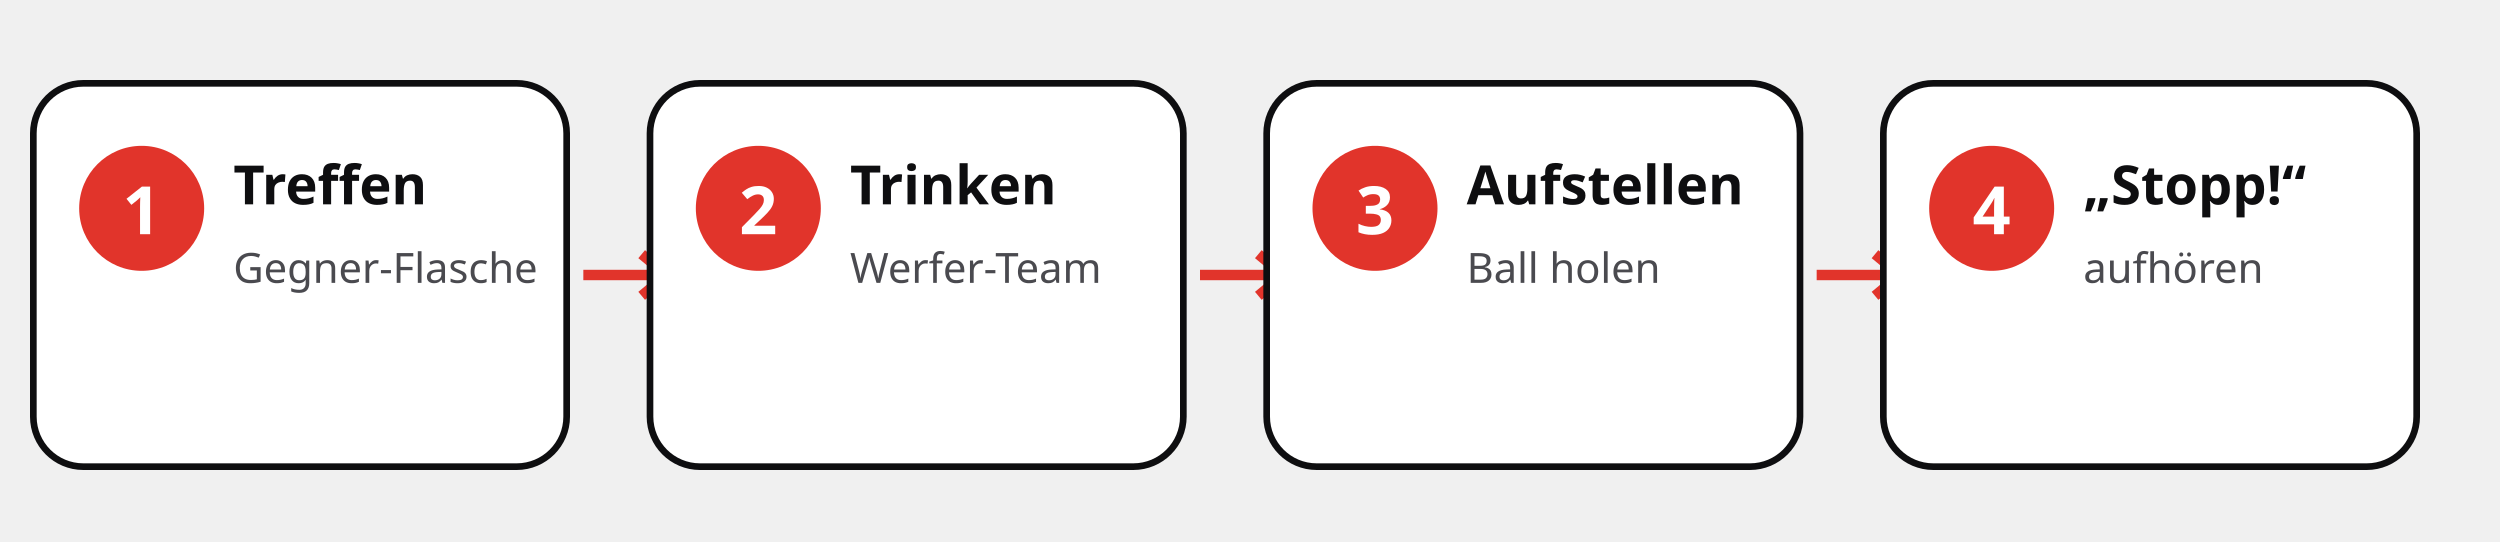
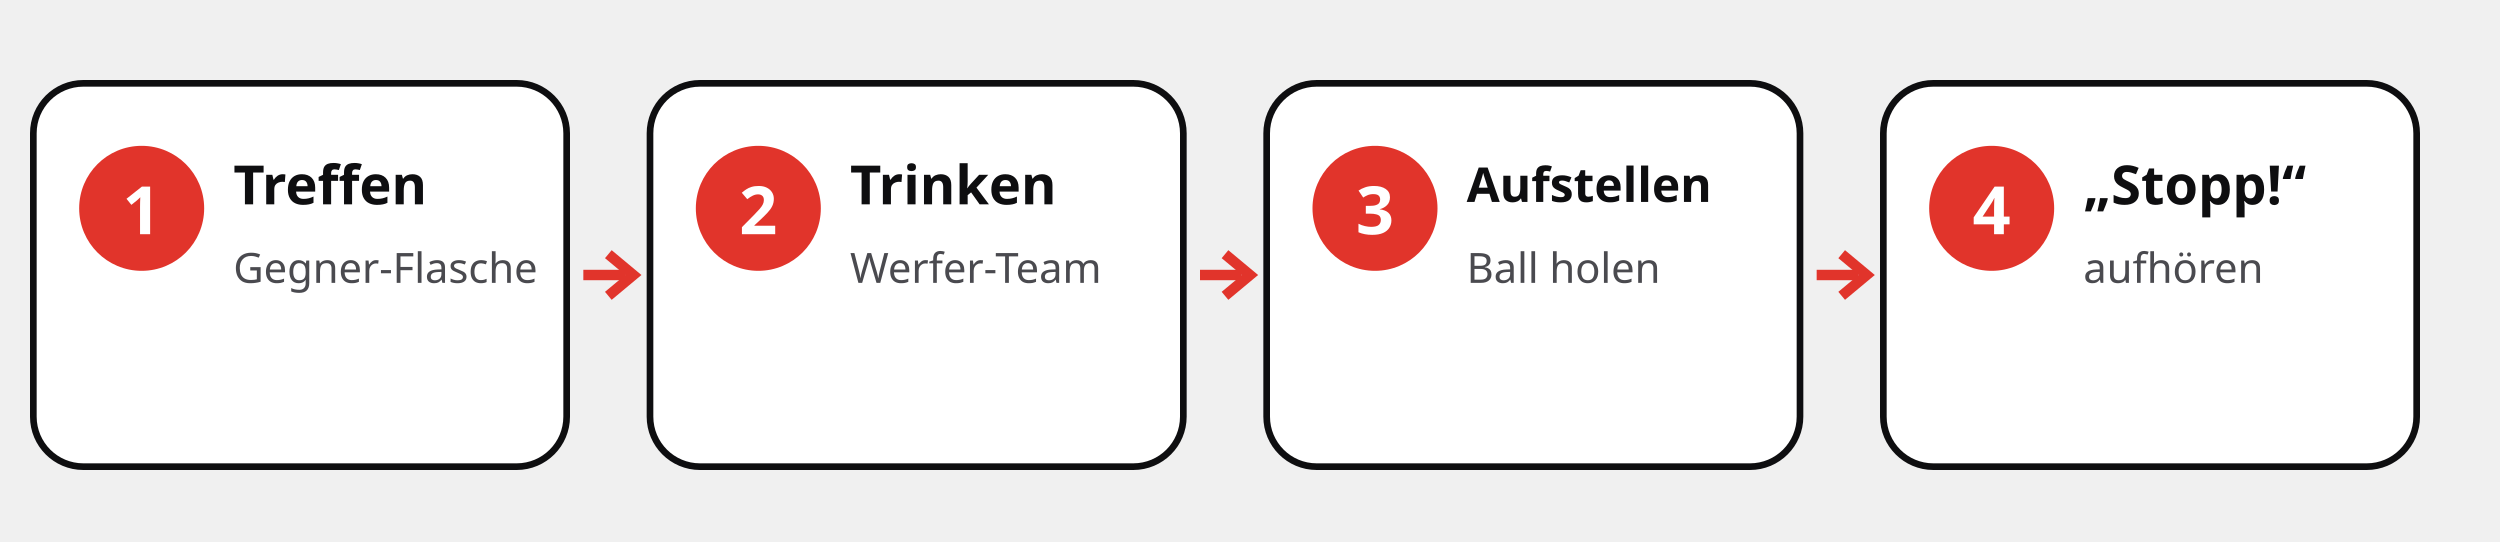
- <svg xmlns="http://www.w3.org/2000/svg" viewBox="0 0 600 130" role="img" aria-label="Bierball Ablauf in vier Schritten: die gegnerische Flasche umwerfen, das eigene Team trinkt sofort, das getroffene Team holt den Ball und stellt die Flasche wieder auf, ruft Stopp und alle hören auf zu trinken.">
+ <svg xmlns="http://www.w3.org/2000/svg" viewBox="0 0 600 130" role="img" aria-label="Bierball Ablauf in vier Schritten: 1. Treffen (Gegner-Flasche); 2. Trinken (Werfer-Team); 3. Aufstellen (Ball holen); 4. „Stopp!“ (aufhören).">
  <rect x="8" y="20" width="128" height="92" rx="12" fill="#fff" stroke="#0E0E10" stroke-width="1.6" />
  <circle cx="34" cy="50" r="15" fill="#E1342B" />
  <text x="34" y="50" text-anchor="middle" dominant-baseline="central" font-family="sans-serif" font-size="16" font-weight="700" fill="#fff">1</text>
-   <text x="56" y="44" text-anchor="start" dominant-baseline="central" font-family="sans-serif" font-size="13" font-weight="700" fill="#0E0E10">Treffen</text>
-   <text x="56" y="64" text-anchor="start" dominant-baseline="central" font-family="sans-serif" font-size="10" font-weight="400" fill="#4A4A4F">Gegner-Flasche</text>
-   <polyline points="140,66 160,66" fill="none" stroke="#E1342B" stroke-width="2.5" />
-   <polyline points="154,61 160,66 154,71" fill="none" stroke="#E1342B" stroke-width="2.5" />
+   <text x="56" y="44" dominant-baseline="central" font-family="sans-serif" font-size="13" font-weight="700" fill="#0E0E10">Treffen</text>
+   <text x="56" y="64" dominant-baseline="central" font-family="sans-serif" font-size="10" fill="#4A4A4F">Gegner-Flasche</text>
  <rect x="156" y="20" width="128" height="92" rx="12" fill="#fff" stroke="#0E0E10" stroke-width="1.6" />
  <circle cx="182" cy="50" r="15" fill="#E1342B" />
  <text x="182" y="50" text-anchor="middle" dominant-baseline="central" font-family="sans-serif" font-size="16" font-weight="700" fill="#fff">2</text>
-   <text x="204" y="44" text-anchor="start" dominant-baseline="central" font-family="sans-serif" font-size="13" font-weight="700" fill="#0E0E10">Trinken</text>
-   <text x="204" y="64" text-anchor="start" dominant-baseline="central" font-family="sans-serif" font-size="10" font-weight="400" fill="#4A4A4F">Werfer-Team</text>
-   <polyline points="288,66 308,66" fill="none" stroke="#E1342B" stroke-width="2.5" />
-   <polyline points="302,61 308,66 302,71" fill="none" stroke="#E1342B" stroke-width="2.5" />
+   <text x="204" y="44" dominant-baseline="central" font-family="sans-serif" font-size="13" font-weight="700" fill="#0E0E10">Trinken</text>
+   <text x="204" y="64" dominant-baseline="central" font-family="sans-serif" font-size="10" fill="#4A4A4F">Werfer-Team</text>
  <rect x="304" y="20" width="128" height="92" rx="12" fill="#fff" stroke="#0E0E10" stroke-width="1.6" />
  <circle cx="330" cy="50" r="15" fill="#E1342B" />
  <text x="330" y="50" text-anchor="middle" dominant-baseline="central" font-family="sans-serif" font-size="16" font-weight="700" fill="#fff">3</text>
-   <text x="352" y="44" text-anchor="start" dominant-baseline="central" font-family="sans-serif" font-size="13" font-weight="700" fill="#0E0E10">Aufstellen</text>
-   <text x="352" y="64" text-anchor="start" dominant-baseline="central" font-family="sans-serif" font-size="10" font-weight="400" fill="#4A4A4F">Ball holen</text>
-   <polyline points="436,66 456,66" fill="none" stroke="#E1342B" stroke-width="2.5" />
-   <polyline points="450,61 456,66 450,71" fill="none" stroke="#E1342B" stroke-width="2.5" />
+   <text x="352" y="44" dominant-baseline="central" font-family="sans-serif" font-size="11.5" font-weight="700" fill="#0E0E10">Aufstellen</text>
+   <text x="352" y="64" dominant-baseline="central" font-family="sans-serif" font-size="10" fill="#4A4A4F">Ball holen</text>
  <rect x="452" y="20" width="128" height="92" rx="12" fill="#fff" stroke="#0E0E10" stroke-width="1.6" />
  <circle cx="478" cy="50" r="15" fill="#E1342B" />
  <text x="478" y="50" text-anchor="middle" dominant-baseline="central" font-family="sans-serif" font-size="16" font-weight="700" fill="#fff">4</text>
-   <text x="500" y="44" text-anchor="start" dominant-baseline="central" font-family="sans-serif" font-size="13" font-weight="700" fill="#0E0E10">„Stopp!“</text>
-   <text x="500" y="64" text-anchor="start" dominant-baseline="central" font-family="sans-serif" font-size="10" font-weight="400" fill="#4A4A4F">aufhören</text>
+   <text x="500" y="44" dominant-baseline="central" font-family="sans-serif" font-size="13" font-weight="700" fill="#0E0E10">„Stopp!“</text>
+   <text x="500" y="64" dominant-baseline="central" font-family="sans-serif" font-size="10" fill="#4A4A4F">aufhören</text>
+   <polyline points="140,66 150,66" fill="none" stroke="#E1342B" stroke-width="2.5" />
+   <polyline points="146,61 152,66 146,71" fill="none" stroke="#E1342B" stroke-width="2.5" />
+   <polyline points="288,66 298,66" fill="none" stroke="#E1342B" stroke-width="2.5" />
+   <polyline points="294,61 300,66 294,71" fill="none" stroke="#E1342B" stroke-width="2.5" />
+   <polyline points="436,66 446,66" fill="none" stroke="#E1342B" stroke-width="2.5" />
+   <polyline points="442,61 448,66 442,71" fill="none" stroke="#E1342B" stroke-width="2.5" />
</svg>
